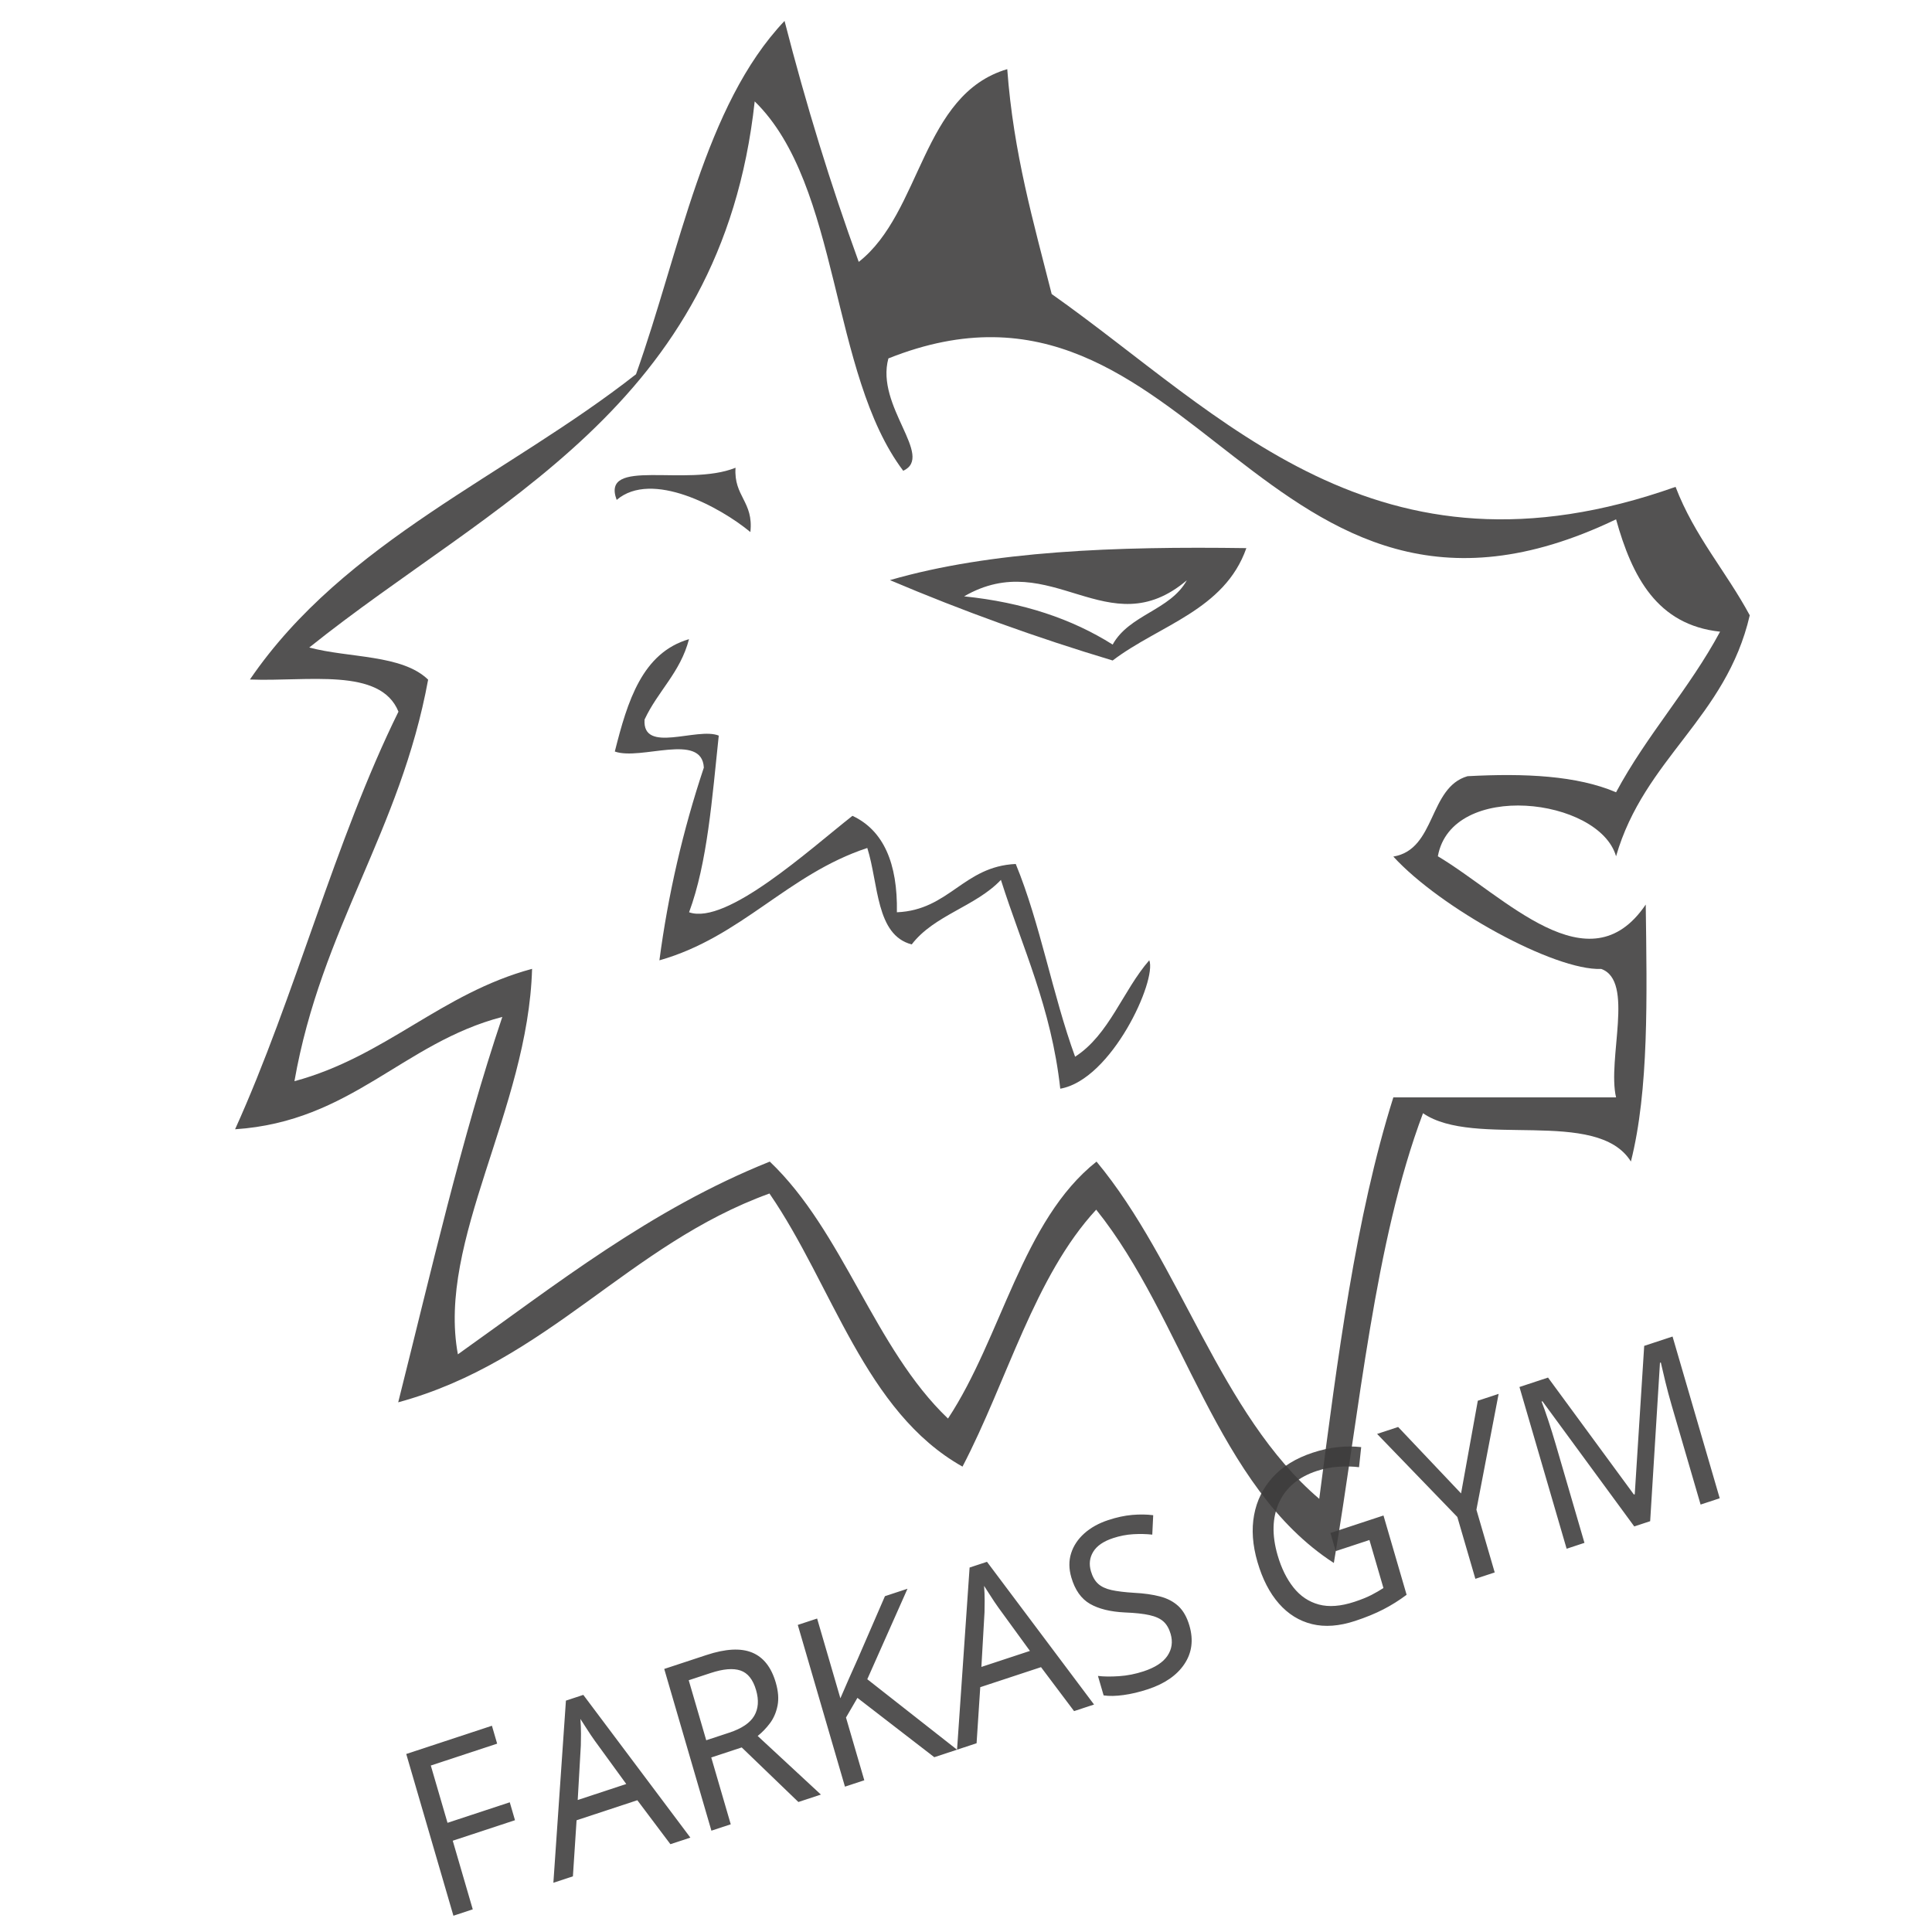
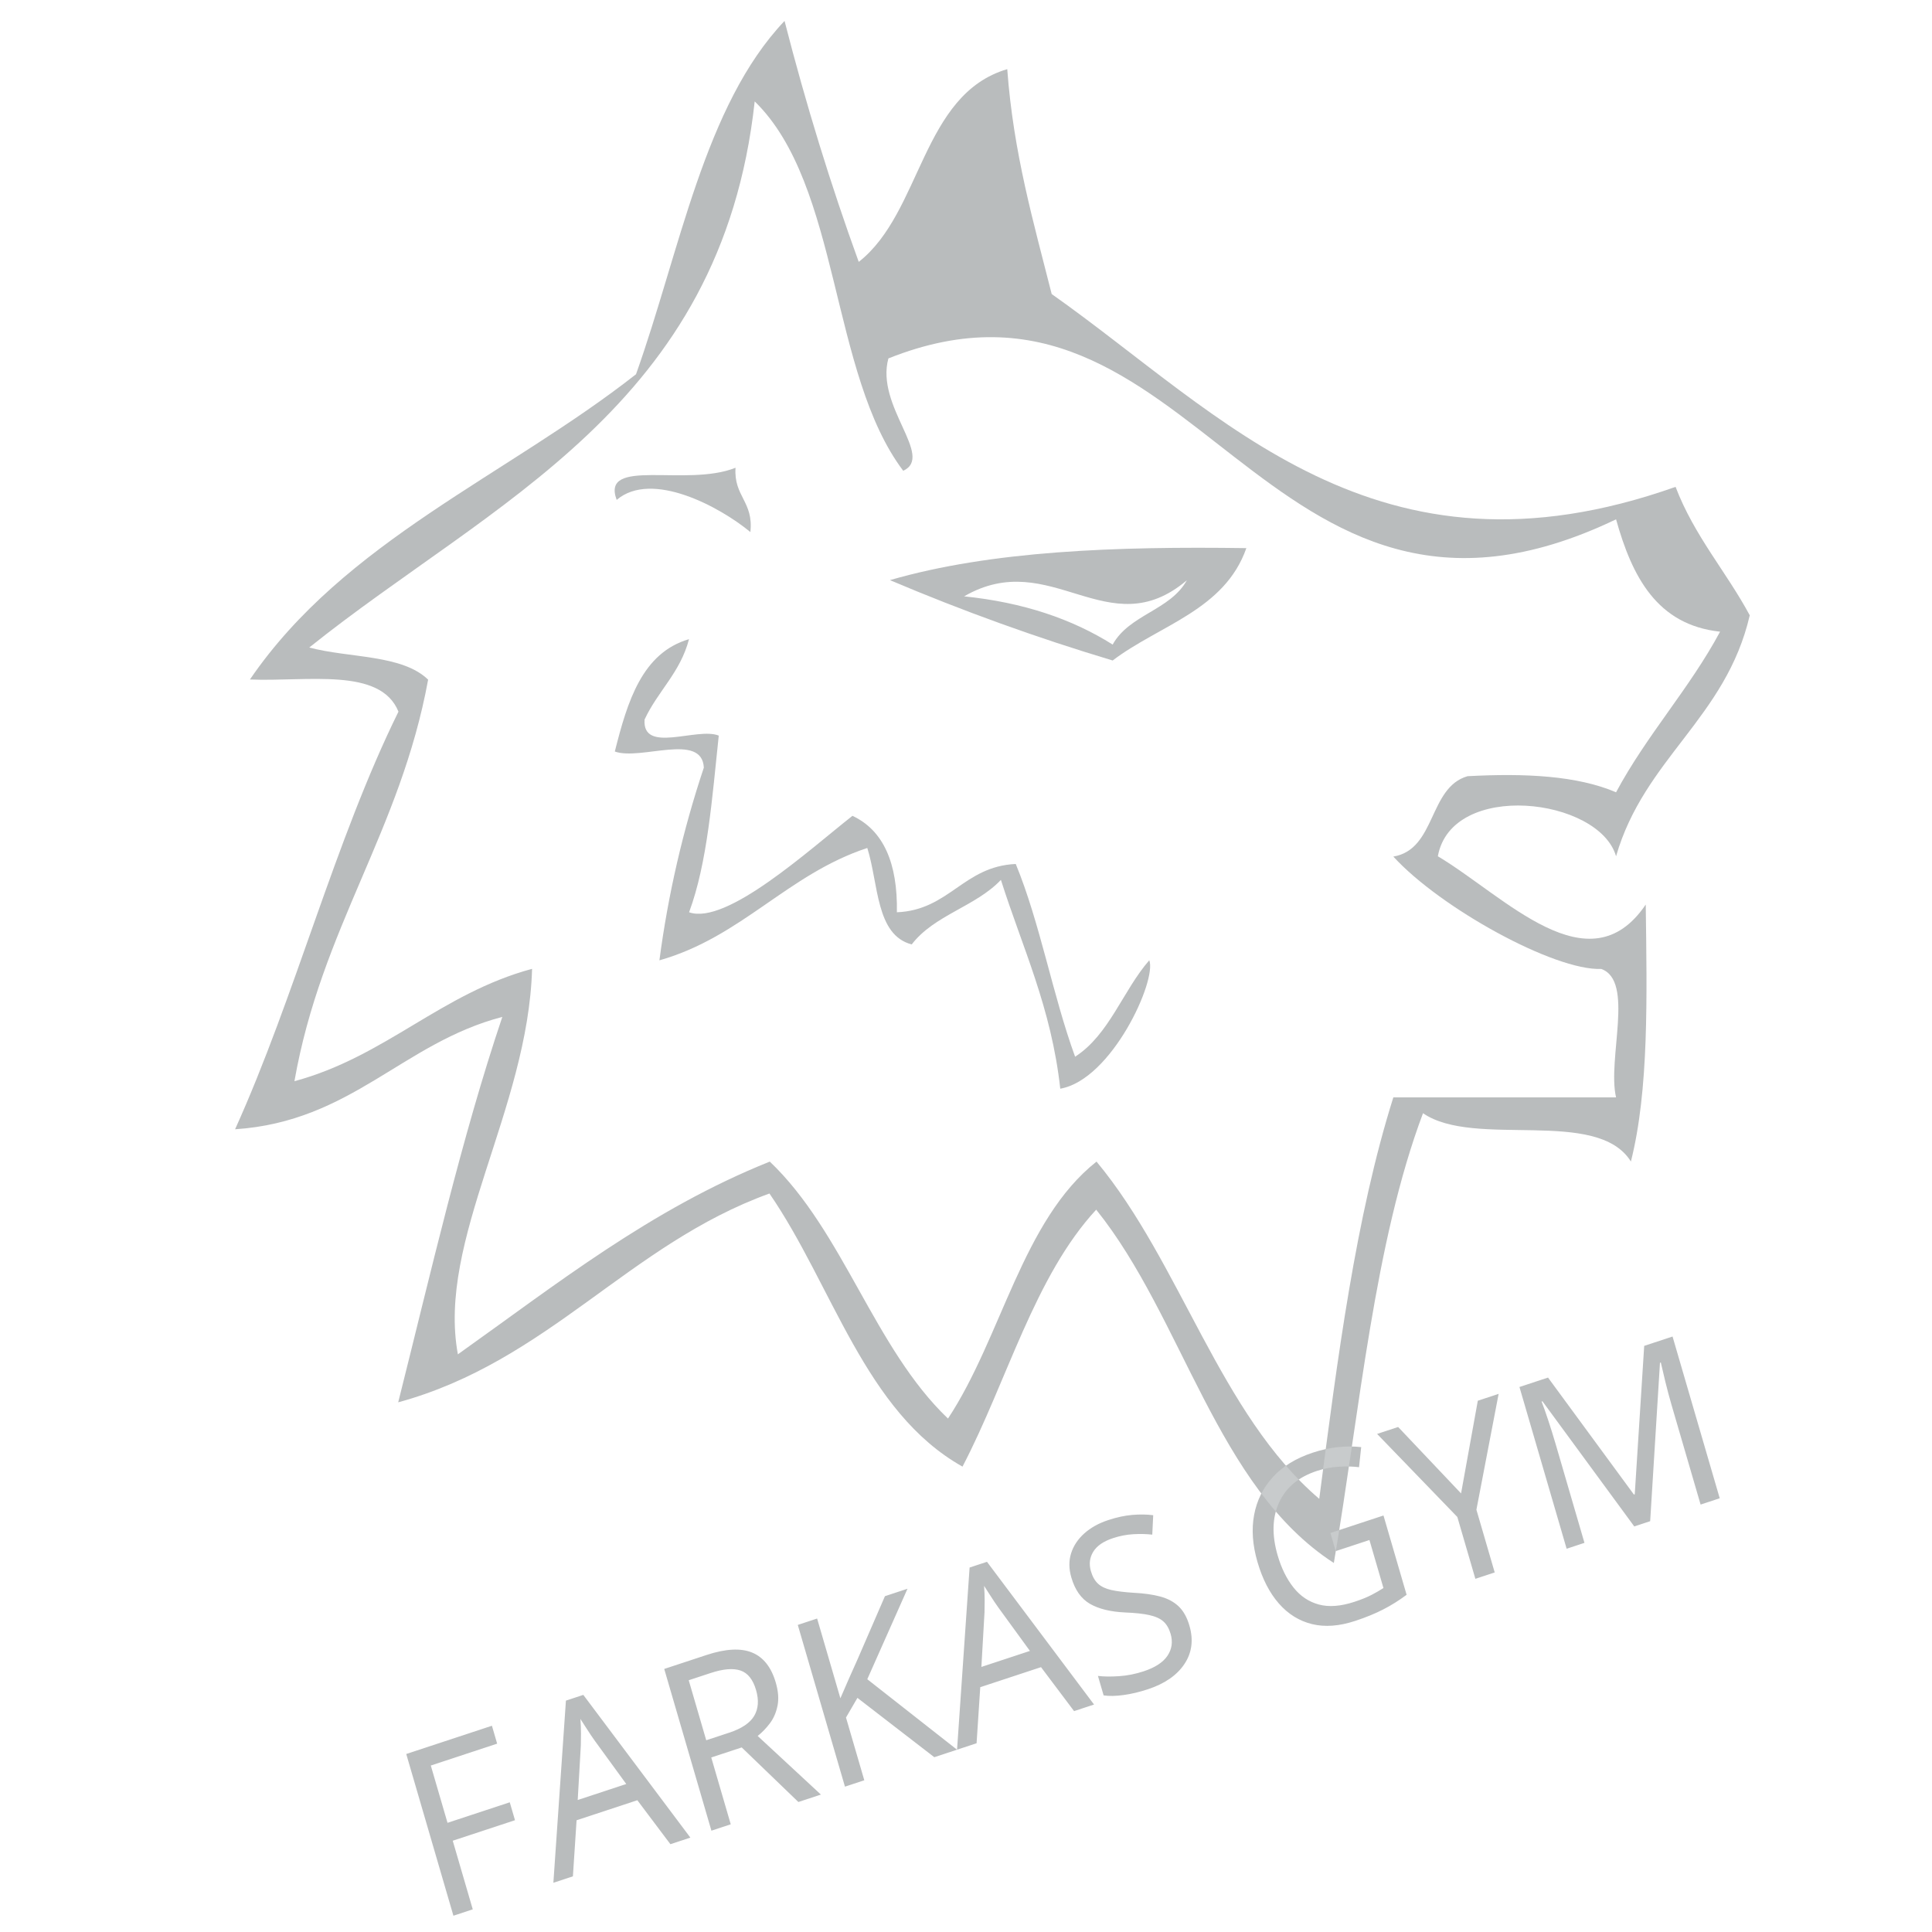
<svg xmlns="http://www.w3.org/2000/svg" viewBox="0 0 1000 1000">
  <defs>
    <style>.cls-1,.cls-2{isolation:isolate;}.cls-2{mix-blend-mode:soft-light;font-size:122.13px;font-family:BlackOpsOne-Regular, Black Ops One;letter-spacing:-0.09em;}.cls-3{letter-spacing:0em;}</style>
  </defs>
  <g class="cls-1">
    <g id="Layer_1" data-name="Layer 1">
-       <path fill="#535252" d="M260,526.35c-51.6,13.44-78,54.16-138.32,58.16,31.12-68.8,51.6-149.28,84.56-216.16-9.36-23.12-47.2-15.44-76.88-16.64,49-71.76,133-105.52,199.84-158,22.8-64,35.36-139.12,76.88-182.88q16.68,65,38.4,124.72C477.11,110,477,48.83,521.35,35.79c3.2,43.6,13.68,79.44,23,116.4C633,214.75,712,307,867.27,252c9.76,25.52,26.16,43.76,38.4,66.48-12.32,53.2-54.56,74-69.2,124.72-8.8-30.4-85.12-39.36-92.24,0,34.72,20.72,78.16,68.48,107.6,25,.64,47.84,1.68,96-7.68,133-17.52-28.16-81-6.64-107.6-25-25.2,67-32.64,153.2-46.16,232.8-60.88-39.44-77.76-126.56-123-182.88-32,34.64-46.08,88.72-69.2,133-50.56-28.4-67.12-93.68-99.92-141.36-73,26.4-114.4,86.88-192.16,108.08C223.11,658.27,238.79,589.31,260,526.35Zm-99.92-191.2c20.56,5.52,48,3.52,61.52,16.64-14.4,78.56-55.28,128.56-69.2,207.84,47.12-12.72,75.84-45.44,123-58.16C273.35,574.27,226.07,642,237,701c51-36.24,99.68-75,161.44-99.76,38.16,36.32,54.08,96.64,92.24,133,27.76-42,38.4-102.56,76.88-133,43.68,52.56,63.76,130.56,115.28,174.56C692.31,702.91,701.67,630,721.19,568H836.47c-4.64-19.84,9.68-60.32-7.68-66.48-24.24,1-83.36-31.6-107.6-58.16,22.16-3.68,18.16-35.76,38.4-41.6,29.68-1.6,56.64-.32,76.88,8.32,16-29.84,37.84-53.36,53.84-83.12-32.64-3.52-45.52-28.4-53.84-58.16-183.68,88.16-217.84-146.64-376.64-83.28-6.8,24.8,23.92,50.64,7.68,58.16-38-50.32-32.4-147.84-76.88-191.2C373.35,211.07,254.31,259.63,160.07,335.15Z" />
-       <path fill="#535252" d="M645.11,283.71c-11.28,32.16-45.12,39.84-69.2,58.16a1113.39,1113.39,0,0,1-115.28-41.6C513.11,285.07,577.59,282.75,645.11,283.71Zm-69.2,49.92c8.64-15.6,29.76-17.68,38.4-33.28-40.8,34.56-70.4-17.68-115.28,8.32C529.51,311.79,554.87,320.35,575.91,333.63Z" />
-       <path fill="#535252" d="M471.91,488.83c-18.64-4.8-17.12-31.36-23-49.92-41.28,13.6-65,46.08-107.6,58.16a535.22,535.22,0,0,1,23-99.76c-1-18.4-32.64-3.52-46.08-8.32,6.56-26.16,14.24-51.12,38.4-58.16-4.48,17.28-16.16,26.88-23,41.6-1.28,18,27.28,3.76,38.4,8.32-3.44,32.32-5.84,65.76-15.36,91.44,19.36,6.8,62.16-32.32,84.56-49.92,16.08,7.52,23.44,24.56,23,49.92,27.12-1.12,34.4-23.76,61.52-25,12.64,30.64,19.12,68,30.72,99.76,17.68-11.36,24.72-34.24,38.4-49.92,4,10.32-19.44,61.84-46.08,66.48-4.64-42.08-19.6-73-30.72-108.08C505,469.23,483.51,473.63,471.91,488.83Z" />
-       <path fill="#535252" d="M380.71,242.11c-1,14.88,9.44,17.52,7.68,33.28-15.68-13-51-32.16-69.2-16.64C310.79,236.43,355.19,252.35,380.71,242.11Z" />
+       <path fill="#b9bcbd" d="M260,526.35c-51.6,13.44-78,54.16-138.32,58.16,31.12-68.8,51.6-149.28,84.56-216.16-9.36-23.12-47.2-15.44-76.88-16.64,49-71.76,133-105.52,199.84-158,22.8-64,35.36-139.12,76.88-182.88q16.68,65,38.4,124.72C477.11,110,477,48.83,521.35,35.79c3.2,43.6,13.68,79.44,23,116.4C633,214.75,712,307,867.27,252c9.76,25.52,26.16,43.76,38.4,66.48-12.32,53.2-54.56,74-69.2,124.72-8.8-30.4-85.12-39.36-92.24,0,34.72,20.72,78.16,68.48,107.6,25,.64,47.84,1.68,96-7.68,133-17.52-28.16-81-6.64-107.6-25-25.2,67-32.64,153.2-46.16,232.8-60.88-39.44-77.76-126.56-123-182.88-32,34.64-46.08,88.72-69.2,133-50.56-28.4-67.12-93.68-99.92-141.36-73,26.4-114.4,86.88-192.16,108.08C223.11,658.27,238.79,589.31,260,526.35Zm-99.92-191.2c20.56,5.52,48,3.52,61.52,16.64-14.4,78.56-55.28,128.56-69.2,207.84,47.12-12.72,75.84-45.44,123-58.16C273.35,574.27,226.07,642,237,701c51-36.24,99.68-75,161.44-99.76,38.16,36.32,54.08,96.64,92.24,133,27.76-42,38.4-102.56,76.88-133,43.68,52.56,63.76,130.56,115.28,174.56C692.31,702.91,701.67,630,721.19,568H836.47c-4.64-19.84,9.68-60.32-7.68-66.48-24.24,1-83.36-31.6-107.6-58.16,22.16-3.68,18.16-35.76,38.4-41.6,29.68-1.6,56.64-.32,76.88,8.32,16-29.84,37.84-53.36,53.84-83.12-32.64-3.52-45.52-28.4-53.84-58.16-183.68,88.16-217.84-146.64-376.64-83.28-6.8,24.8,23.92,50.64,7.68,58.16-38-50.32-32.4-147.84-76.88-191.2C373.35,211.07,254.31,259.63,160.07,335.15Z" />
+       <path fill="#b9bcbd" d="M645.11,283.71c-11.28,32.16-45.12,39.84-69.2,58.16a1113.39,1113.39,0,0,1-115.28-41.6C513.11,285.07,577.59,282.75,645.11,283.71Zm-69.2,49.92c8.64-15.6,29.76-17.68,38.4-33.28-40.8,34.56-70.4-17.68-115.28,8.32C529.51,311.79,554.87,320.35,575.91,333.63Z" />
+       <path fill="#b9bcbd" d="M471.91,488.83c-18.64-4.8-17.12-31.36-23-49.92-41.28,13.6-65,46.08-107.6,58.16a535.22,535.22,0,0,1,23-99.76c-1-18.4-32.64-3.52-46.08-8.32,6.56-26.16,14.24-51.12,38.4-58.16-4.48,17.28-16.16,26.88-23,41.6-1.28,18,27.28,3.76,38.4,8.32-3.44,32.32-5.84,65.76-15.36,91.44,19.36,6.8,62.16-32.32,84.56-49.92,16.08,7.52,23.44,24.56,23,49.92,27.12-1.12,34.4-23.76,61.52-25,12.64,30.64,19.12,68,30.72,99.76,17.68-11.36,24.72-34.24,38.4-49.92,4,10.32-19.44,61.84-46.08,66.48-4.64-42.08-19.6-73-30.72-108.08C505,469.23,483.51,473.63,471.91,488.83Z" />
+       <path fill="#b9bcbd" d="M380.71,242.11c-1,14.88,9.44,17.52,7.68,33.28-15.68-13-51-32.16-69.2-16.64C310.79,236.43,355.19,252.35,380.71,242.11Z" />
    </g>
    <g id="Layer_2" data-name="Layer 2">
-       <text class="cls-2" fill="#535252" transform="matrix(0.91, -0.3, 0.28, 0.96, 223.91, 995.13)">F<tspan class="cls-3" x="68.7" y="0">ARKAS GYM</tspan>
+       <text class="cls-2" fill="#b9bcbd" transform="matrix(0.91, -0.3, 0.28, 0.96, 223.91, 995.13)">F<tspan class="cls-3" x="68.7" y="0">ARKAS GYM</tspan>
      </text>
    </g>
  </g>
</svg>
